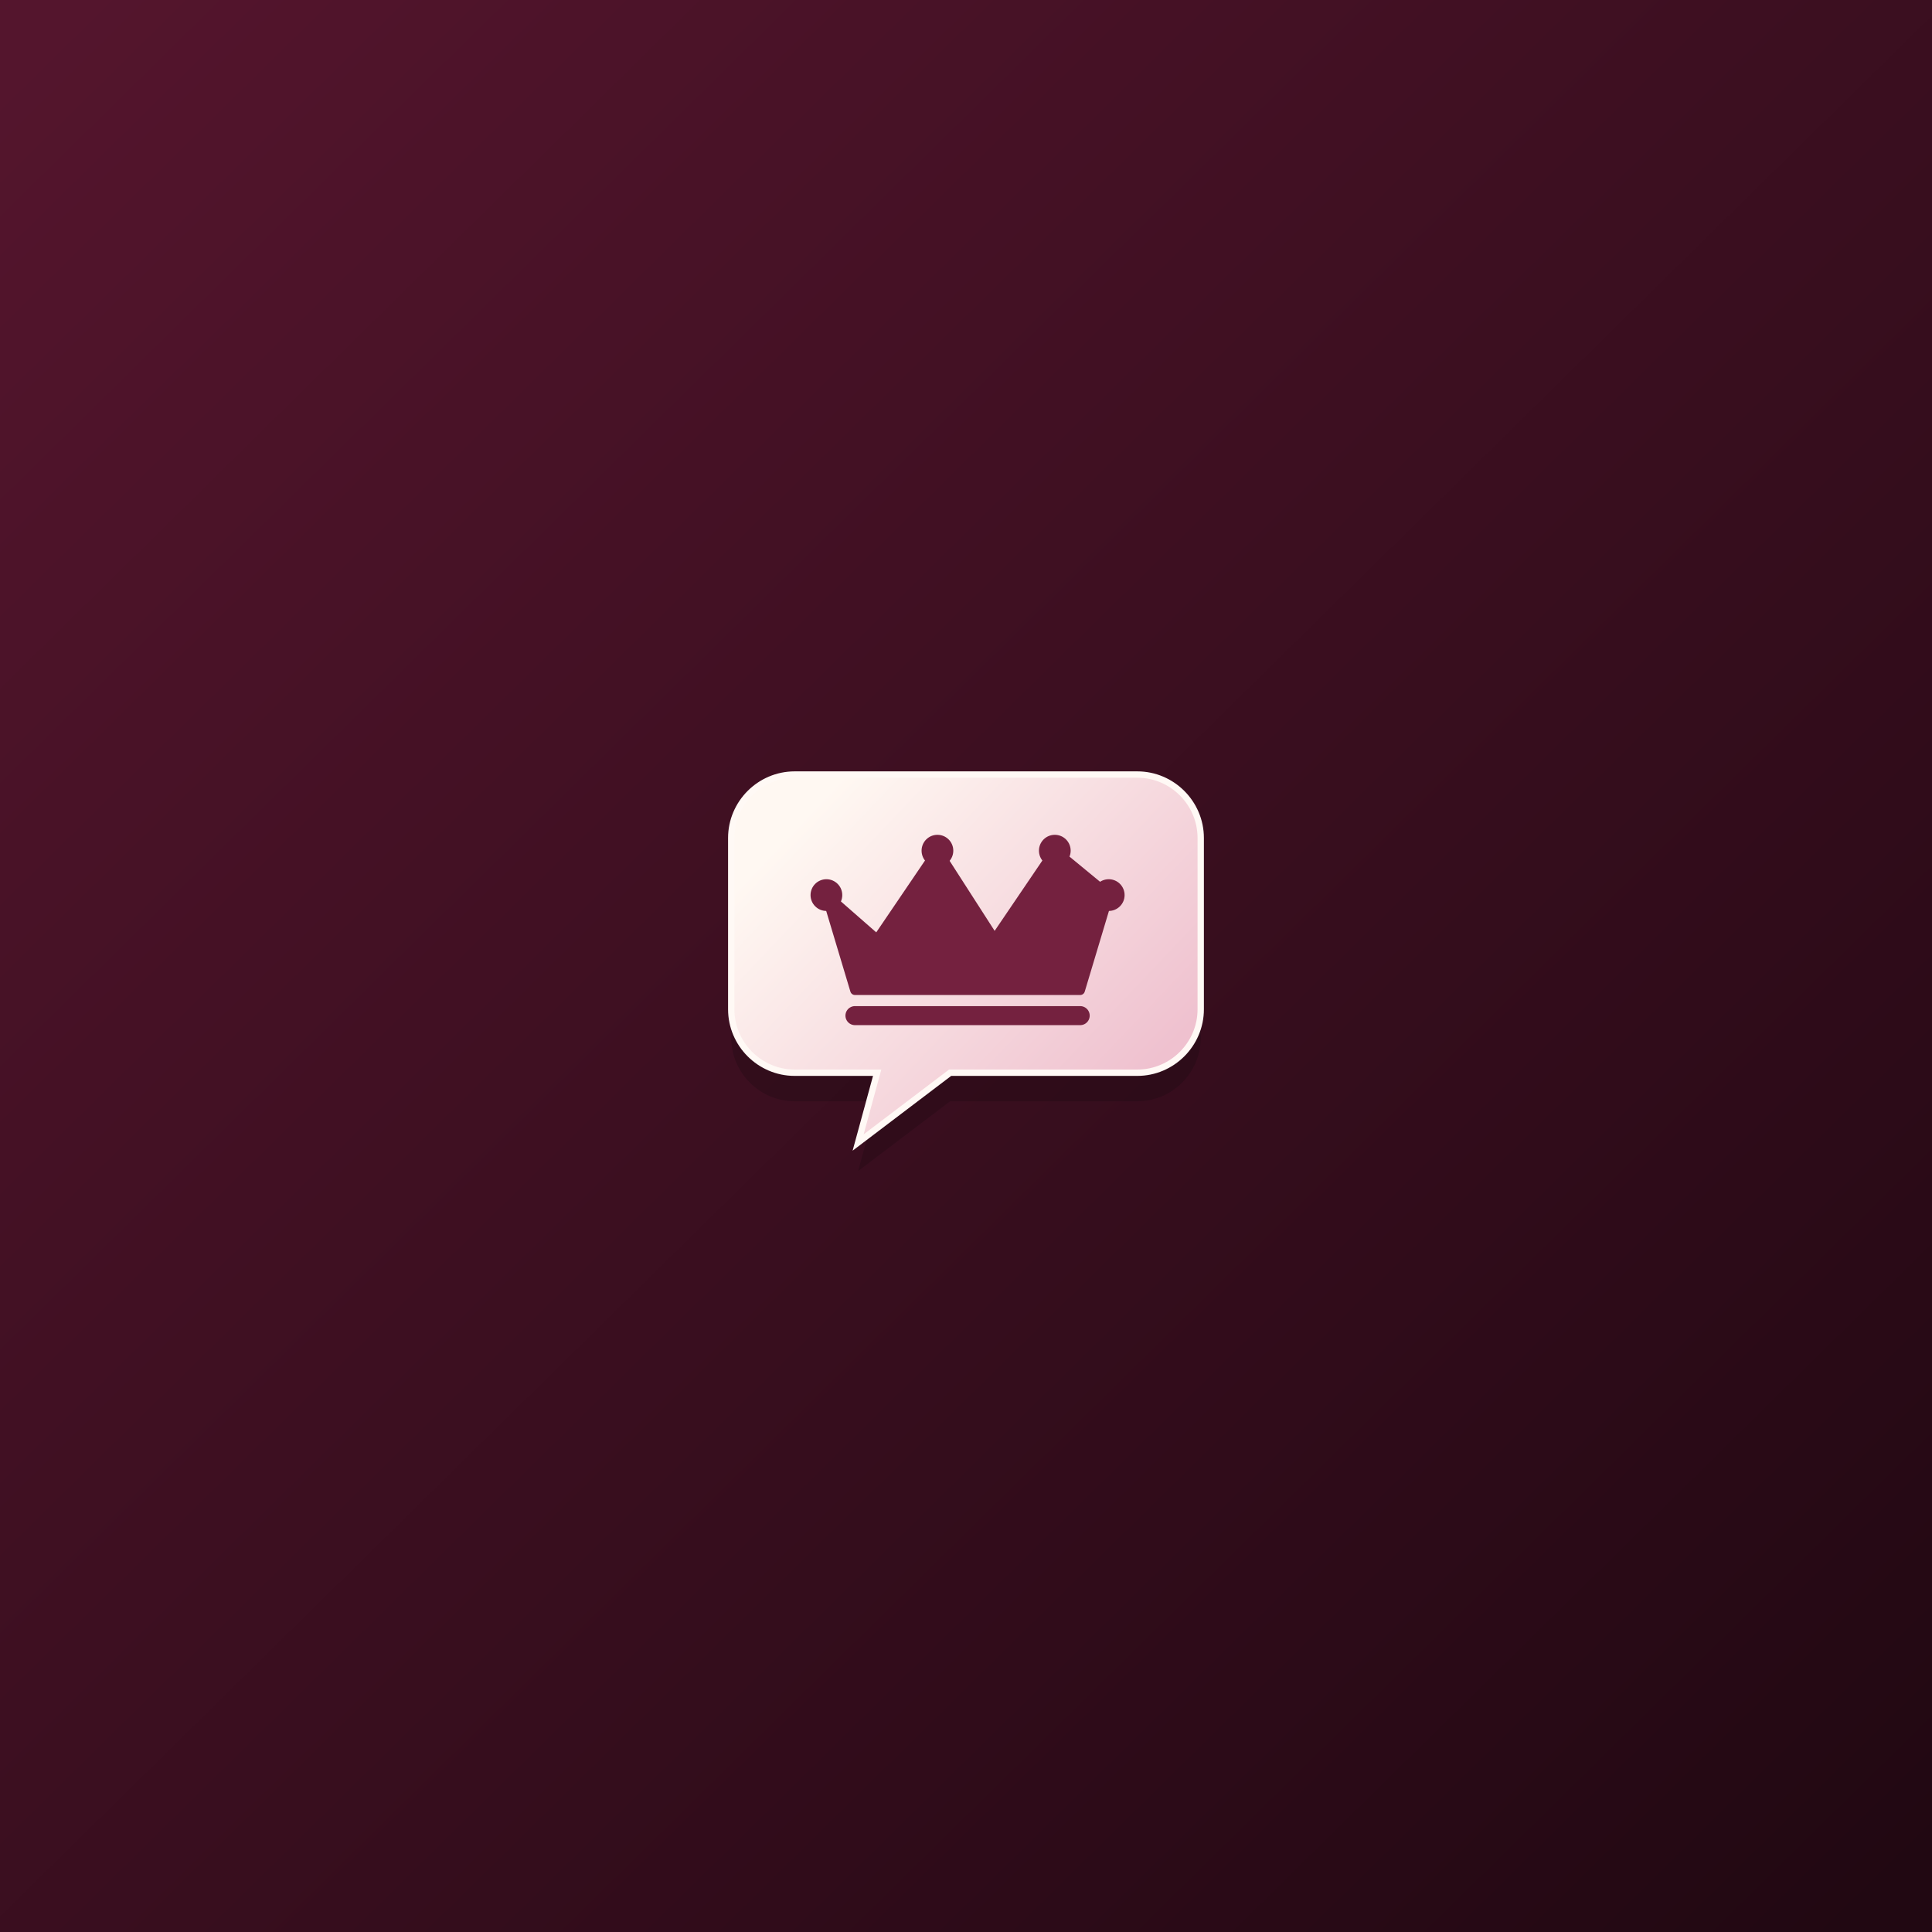
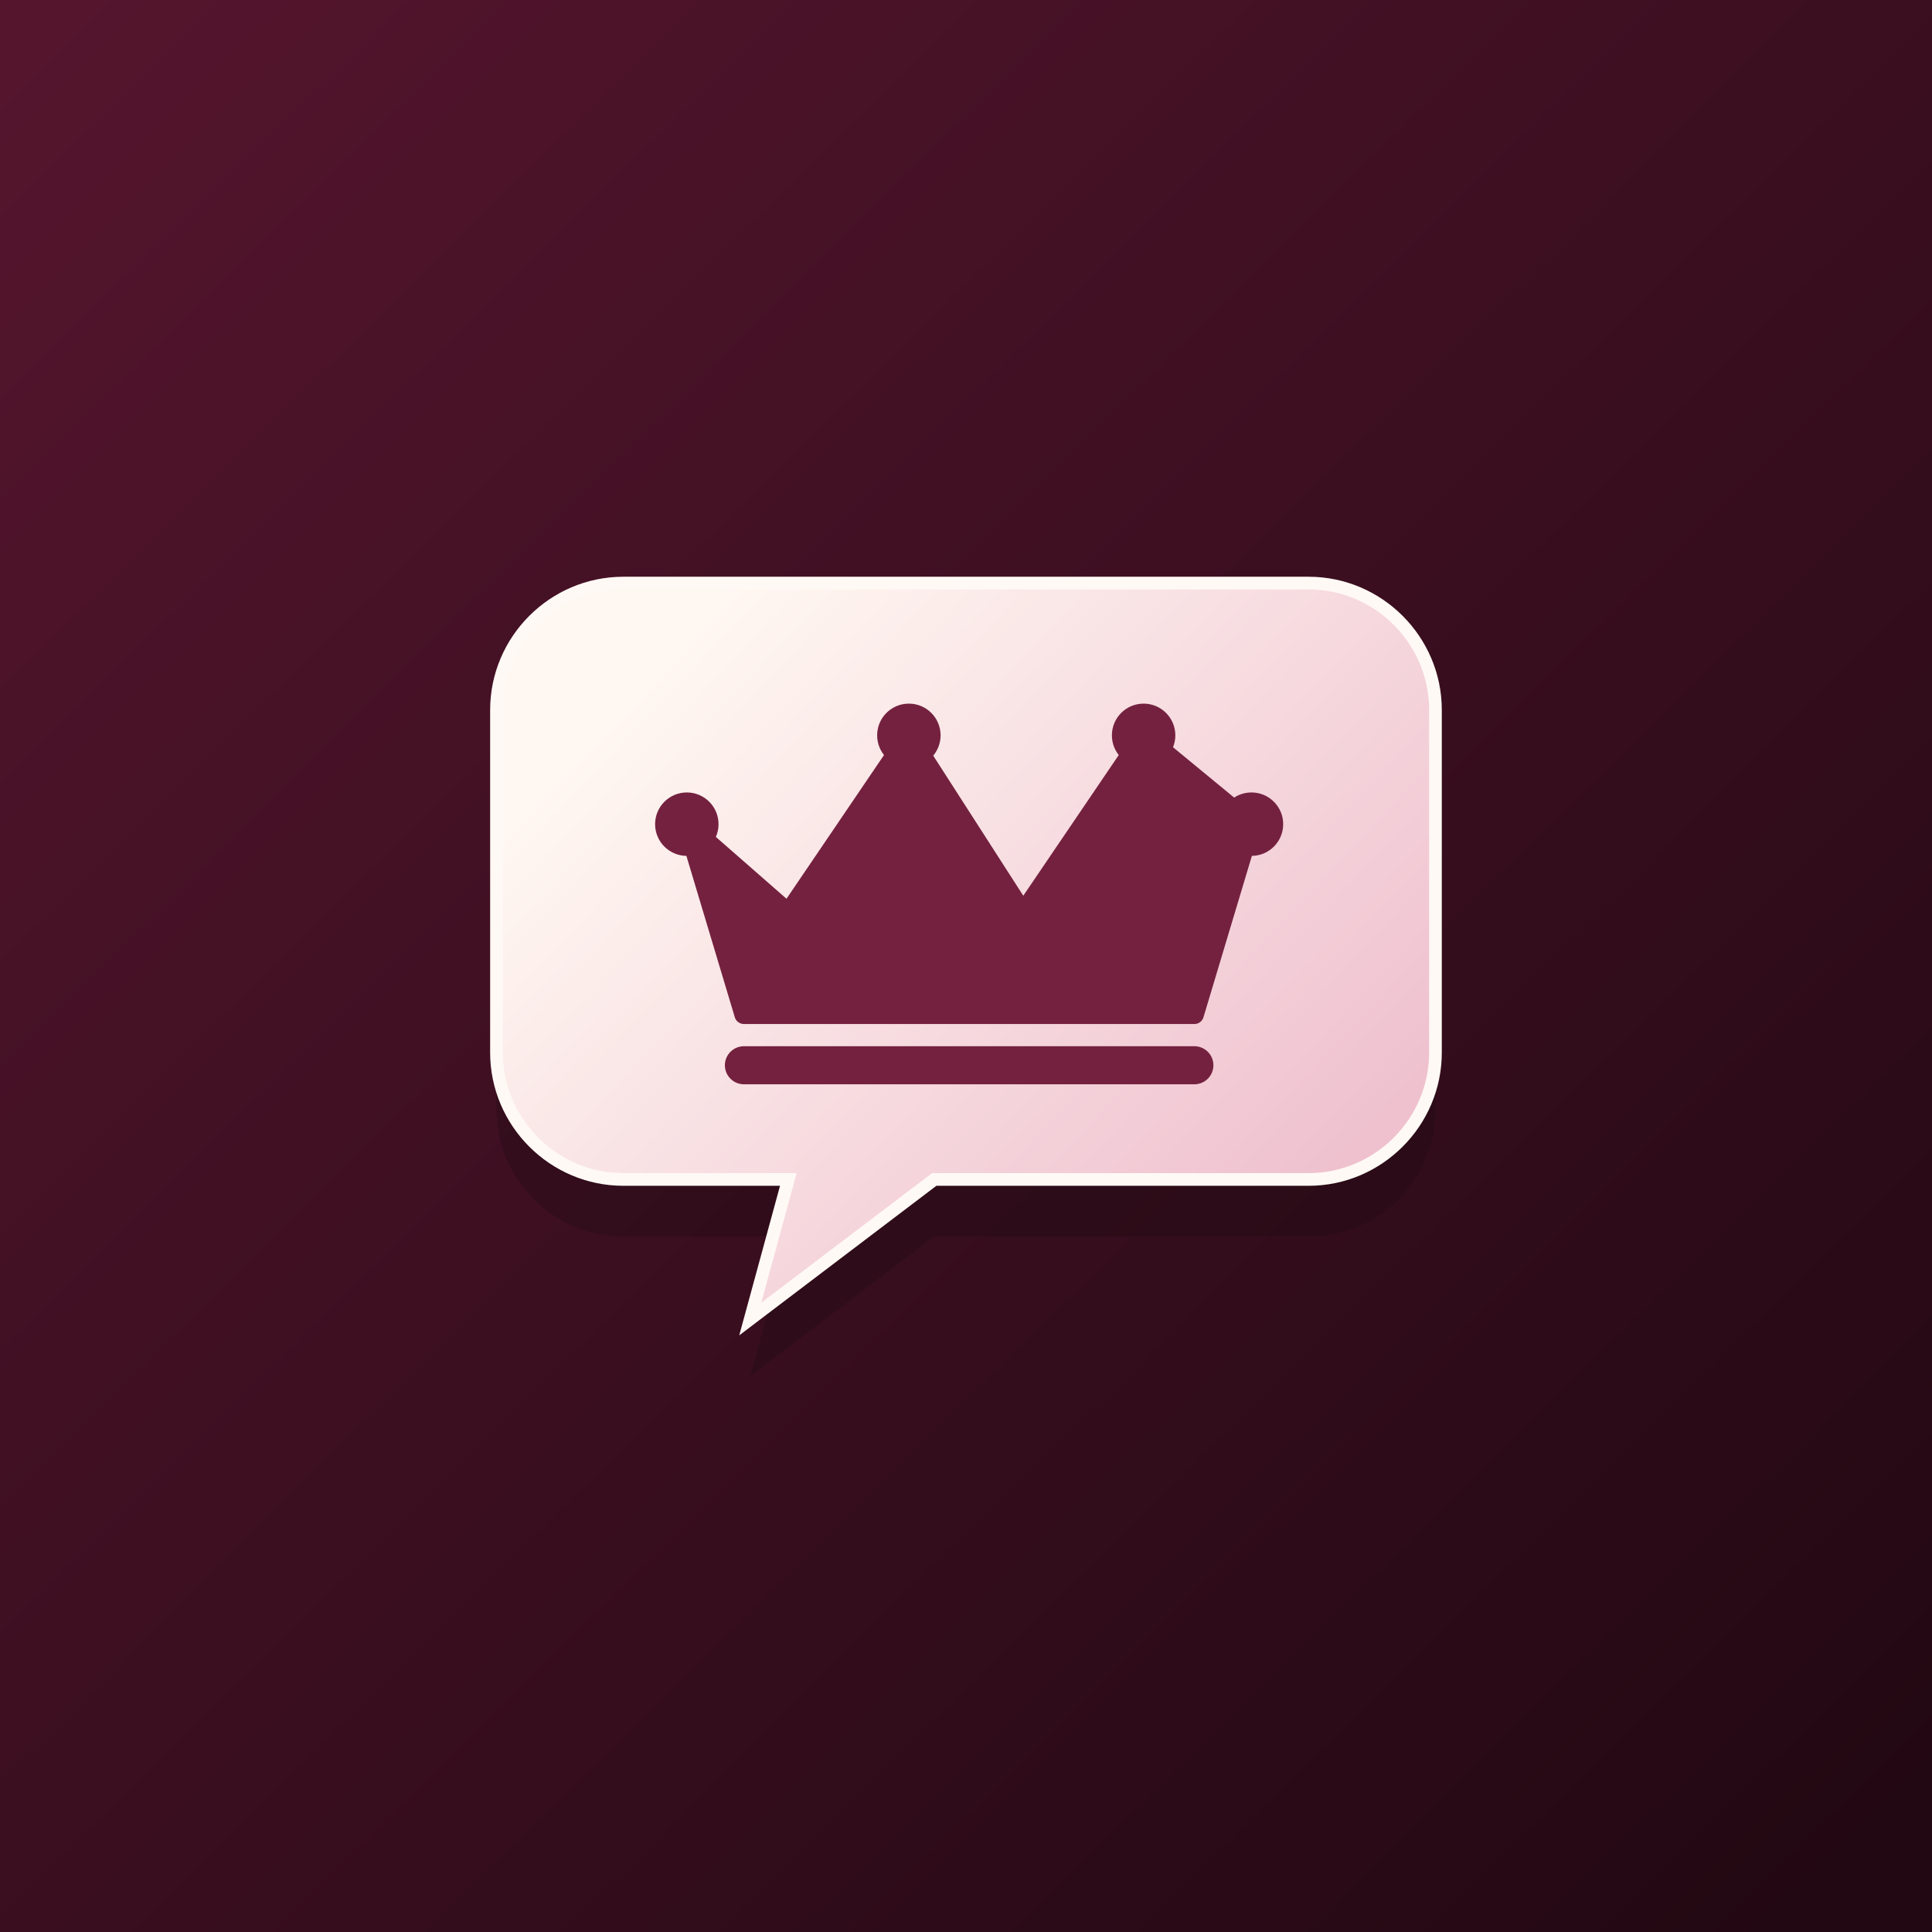
<svg xmlns="http://www.w3.org/2000/svg" width="512" height="512" viewBox="0 0 512 512">
  <defs>
    <linearGradient id="circle-bg" x1="12" y1="8" x2="500" y2="504" gradientUnits="userSpaceOnUse">
      <stop stop-color="#54152D" />
      <stop offset="1" stop-color="#210812" />
    </linearGradient>
    <linearGradient id="crown" x1="48" y1="47" x2="145" y2="139" gradientUnits="userSpaceOnUse">
      <stop stop-color="#FFF8F2" />
      <stop offset="1" stop-color="#EFC1CF" />
    </linearGradient>
  </defs>
  <circle cx="256" cy="256" r="363" fill="url(#circle-bg)" />
-   <svg x="152" y="152" width="208" height="208" viewBox="0 0 192 192" overflow="hidden">
+   <svg x="48" y="48" width="416" height="416" viewBox="0 0 192 192" overflow="hidden">
    <g transform="translate(21.5 18.9) scale(0.776)">
      <g transform="translate(0 2)">
        <path d="M42 42h108c11 0 20 9 20 20v54c0 11-9 20-20 20H91l-29 22 6-22H42c-11 0-20-9-20-20V62c0-11 9-20 20-20Z" fill="#12060D" opacity=".25" transform="translate(0 4)" />
        <path d="M42 37h108c11 0 20 9 20 20v54c0 11-9 20-20 20H91l-29 22 6-22H42c-11 0-20-9-20-20V57c0-11 9-20 20-20Z" fill="url(#crown)" stroke="#FFF9F5" stroke-width="2" />
        <path d="M52 75 68 89 87 61 105 89 124 61 141 75 132 105H61Z" fill="#74213F" stroke="#74213F" stroke-linejoin="round" stroke-width="3" />
        <path d="M61 113h71" fill="none" stroke="#74213F" stroke-width="6" stroke-linecap="round" />
        <circle cx="52" cy="75" r="5" fill="#74213F" />
        <circle cx="87" cy="61" r="5" fill="#74213F" />
        <circle cx="124" cy="61" r="5" fill="#74213F" />
        <circle cx="141" cy="75" r="5" fill="#74213F" />
      </g>
    </g>
  </svg>
</svg>
